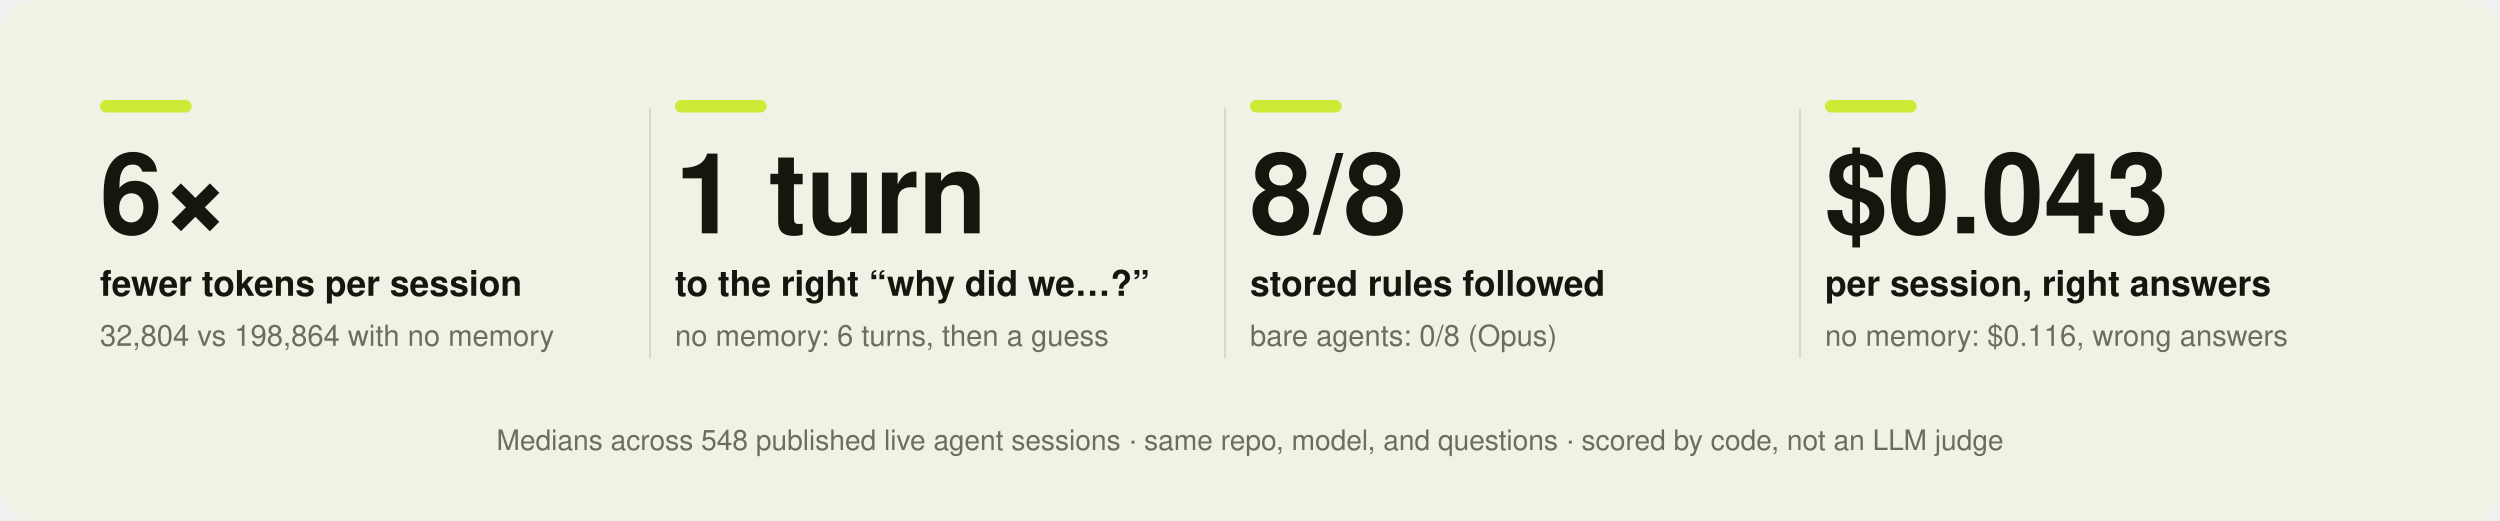
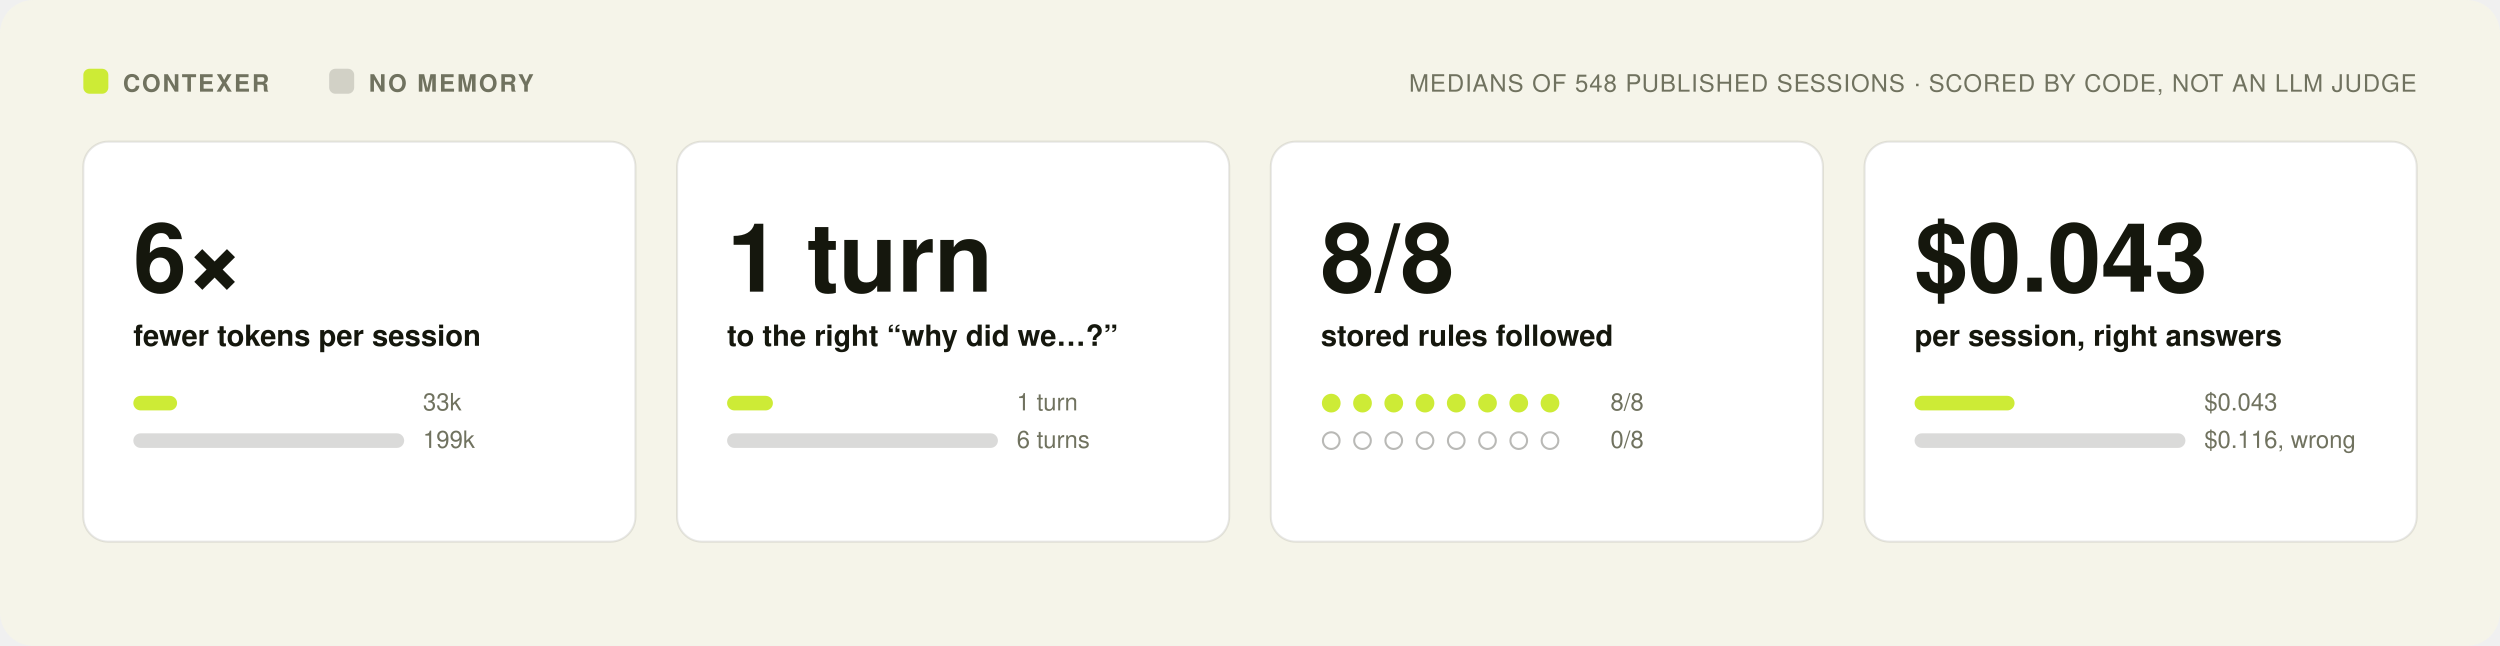
- <svg xmlns="http://www.w3.org/2000/svg" width="1200" height="250" viewBox="0 0 1200 250" role="img" aria-label="Benchmarks, medians across 548 published sessions: 6 times fewer tokens per session; right answer in 1 turn vs 6 turns of guessing; 8 of 8 stored rules followed vs 0 of 8 bare; $0.043 per session with right answers vs $0.116 with wrong ones">
-   <rect width="1200" height="250" rx="16" fill="#F2F1E6" />
-   <g font-family="ui-sans-serif, -apple-system, 'Segoe UI', Helvetica, Arial, sans-serif">
-     <line x1="312" y1="52" x2="312" y2="172" stroke="#15170D" stroke-opacity="0.12" />
-     <line x1="588" y1="52" x2="588" y2="172" stroke="#15170D" stroke-opacity="0.12" />
-     <line x1="864" y1="52" x2="864" y2="172" stroke="#15170D" stroke-opacity="0.12" />
-     <rect x="48" y="48" width="44" height="6" rx="3" fill="#CDEB36" />
-     <text x="48" y="112" font-size="54" font-weight="800" fill="#15170D">6×</text>
-     <text x="48" y="142" font-size="17" font-weight="600" fill="#15170D">fewer tokens per session</text>
-     <text x="48" y="166" font-size="14" fill="#6B6D5F">32,804 vs 198,864 with no memory</text>
-     <rect x="324" y="48" width="44" height="6" rx="3" fill="#CDEB36" />
-     <text x="324" y="112" font-size="54" font-weight="800" fill="#15170D">1 turn</text>
-     <text x="324" y="142" font-size="17" font-weight="600" fill="#15170D">to the right “why did we…?”</text>
-     <text x="324" y="166" font-size="14" fill="#6B6D5F">no memory: 6 turns, then a guess</text>
-     <rect x="600" y="48" width="44" height="6" rx="3" fill="#CDEB36" />
-     <text x="600" y="112" font-size="54" font-weight="800" fill="#15170D">8/8</text>
-     <text x="600" y="142" font-size="17" font-weight="600" fill="#15170D">stored rules followed</text>
-     <text x="600" y="166" font-size="14" fill="#6B6D5F">bare agents: 0/8 (Opus)</text>
-     <rect x="876" y="48" width="44" height="6" rx="3" fill="#CDEB36" />
-     <text x="876" y="112" font-size="54" font-weight="800" fill="#15170D">$0.043</text>
-     <text x="876" y="142" font-size="17" font-weight="600" fill="#15170D">per session, right answers</text>
-     <text x="876" y="166" font-size="14" fill="#6B6D5F">no memory: $0.116, wrong answers</text>
-     <text x="600" y="216" font-size="13.5" fill="#6B6D5F" text-anchor="middle">Medians across 548 published live agent sessions · same repo, model, and questions · scored by code, not an LLM judge</text>
+ <svg xmlns="http://www.w3.org/2000/svg" width="1200" height="310" viewBox="0 0 1200 310" role="img" aria-label="Benchmarks, medians across 548 published sessions, Contexer vs no memory: 6 times fewer tokens per session (32,804 vs 198,864); right answer in 1 turn vs 6; 8 of 8 stored rules followed vs 0 of 8; $0.043 per session vs $0.116">
+   <rect width="1200" height="310" rx="16" fill="#F5F4E9" />
+   <g font-family="-apple-system, 'SF Pro Text', 'Segoe UI', Helvetica, Arial, sans-serif">
+     <rect x="40" y="33" width="12" height="12" rx="3" fill="#CDEB36" />
+     <text x="59" y="44" font-size="11.5" font-weight="600" letter-spacing="0.08em" fill="#70725F">CONTEXER</text>
+     <rect x="158" y="33" width="12" height="12" rx="3" fill="#15170D" fill-opacity="0.16" />
+     <text x="177" y="44" font-size="11.5" font-weight="600" letter-spacing="0.08em" fill="#70725F">NO MEMORY</text>
+     <text x="1160" y="44" text-anchor="end" font-size="11.5" letter-spacing="0.04em" fill="#70725F">MEDIANS OF 548 PUBLISHED SESSIONS · SCORED BY CODE, NOT AN LLM JUDGE</text>
+     <rect x="40" y="68" width="265" height="192" rx="12" fill="#FFFFFF" stroke="#15170D" stroke-opacity="0.1" />
+     <text x="64" y="140" font-size="46" font-weight="800" fill="#15170D" style="font-variant-numeric: tabular-nums">6×</text>
+     <text x="64" y="166" font-size="14" font-weight="600" fill="#15170D">fewer tokens per session</text>
+     <rect x="64" y="190" width="21" height="7" rx="3.5" fill="#CDEB36" />
+     <text x="203" y="197" font-size="11.5" fill="#70725F" style="font-variant-numeric: tabular-nums">33k</text>
+     <rect x="64" y="208" width="130" height="7" rx="3.5" fill="#15170D" fill-opacity="0.16" />
+     <text x="203" y="215" font-size="11.5" fill="#70725F" style="font-variant-numeric: tabular-nums">199k</text>
+     <rect x="325" y="68" width="265" height="192" rx="12" fill="#FFFFFF" stroke="#15170D" stroke-opacity="0.1" />
+     <text x="349" y="140" font-size="46" font-weight="800" fill="#15170D" style="font-variant-numeric: tabular-nums">1 turn</text>
+     <text x="349" y="166" font-size="14" font-weight="600" fill="#15170D">to the right “why did we…?”</text>
+     <rect x="349" y="190" width="22" height="7" rx="3.5" fill="#CDEB36" />
+     <text x="488" y="197" font-size="11.5" fill="#70725F" style="font-variant-numeric: tabular-nums">1 turn</text>
+     <rect x="349" y="208" width="130" height="7" rx="3.5" fill="#15170D" fill-opacity="0.16" />
+     <text x="488" y="215" font-size="11.5" fill="#70725F" style="font-variant-numeric: tabular-nums">6 turns</text>
+     <rect x="610" y="68" width="265" height="192" rx="12" fill="#FFFFFF" stroke="#15170D" stroke-opacity="0.1" />
+     <text x="634" y="140" font-size="46" font-weight="800" fill="#15170D" style="font-variant-numeric: tabular-nums">8/8</text>
+     <text x="634" y="166" font-size="14" font-weight="600" fill="#15170D">stored rules followed</text>
+     <g fill="#CDEB36">
+       <circle cx="639" cy="193.5" r="4.5" />
+       <circle cx="654" cy="193.5" r="4.5" />
+       <circle cx="669" cy="193.5" r="4.5" />
+       <circle cx="684" cy="193.5" r="4.5" />
+       <circle cx="699" cy="193.5" r="4.5" />
+       <circle cx="714" cy="193.5" r="4.5" />
+       <circle cx="729" cy="193.5" r="4.5" />
+       <circle cx="744" cy="193.5" r="4.5" />
+     </g>
+     <text x="773" y="197" font-size="11.5" fill="#70725F" style="font-variant-numeric: tabular-nums">8/8</text>
+     <g fill="none" stroke="#15170D" stroke-opacity="0.3">
+       <circle cx="639" cy="211.5" r="4" />
+       <circle cx="654" cy="211.5" r="4" />
+       <circle cx="669" cy="211.5" r="4" />
+       <circle cx="684" cy="211.5" r="4" />
+       <circle cx="699" cy="211.5" r="4" />
+       <circle cx="714" cy="211.5" r="4" />
+       <circle cx="729" cy="211.5" r="4" />
+       <circle cx="744" cy="211.5" r="4" />
+     </g>
+     <text x="773" y="215" font-size="11.5" fill="#70725F" style="font-variant-numeric: tabular-nums">0/8</text>
+     <rect x="895" y="68" width="265" height="192" rx="12" fill="#FFFFFF" stroke="#15170D" stroke-opacity="0.1" />
+     <text x="919" y="140" font-size="46" font-weight="800" fill="#15170D" style="font-variant-numeric: tabular-nums">$0.043</text>
+     <text x="919" y="166" font-size="14" font-weight="600" fill="#15170D">per session, right answers</text>
+     <rect x="919" y="190" width="48" height="7" rx="3.5" fill="#CDEB36" />
+     <text x="1058" y="197" font-size="11.5" fill="#70725F" style="font-variant-numeric: tabular-nums">$0.043</text>
+     <rect x="919" y="208" width="130" height="7" rx="3.5" fill="#15170D" fill-opacity="0.16" />
+     <text x="1058" y="215" font-size="11.5" fill="#70725F" style="font-variant-numeric: tabular-nums">$0.116, wrong</text>
  </g>
</svg>
